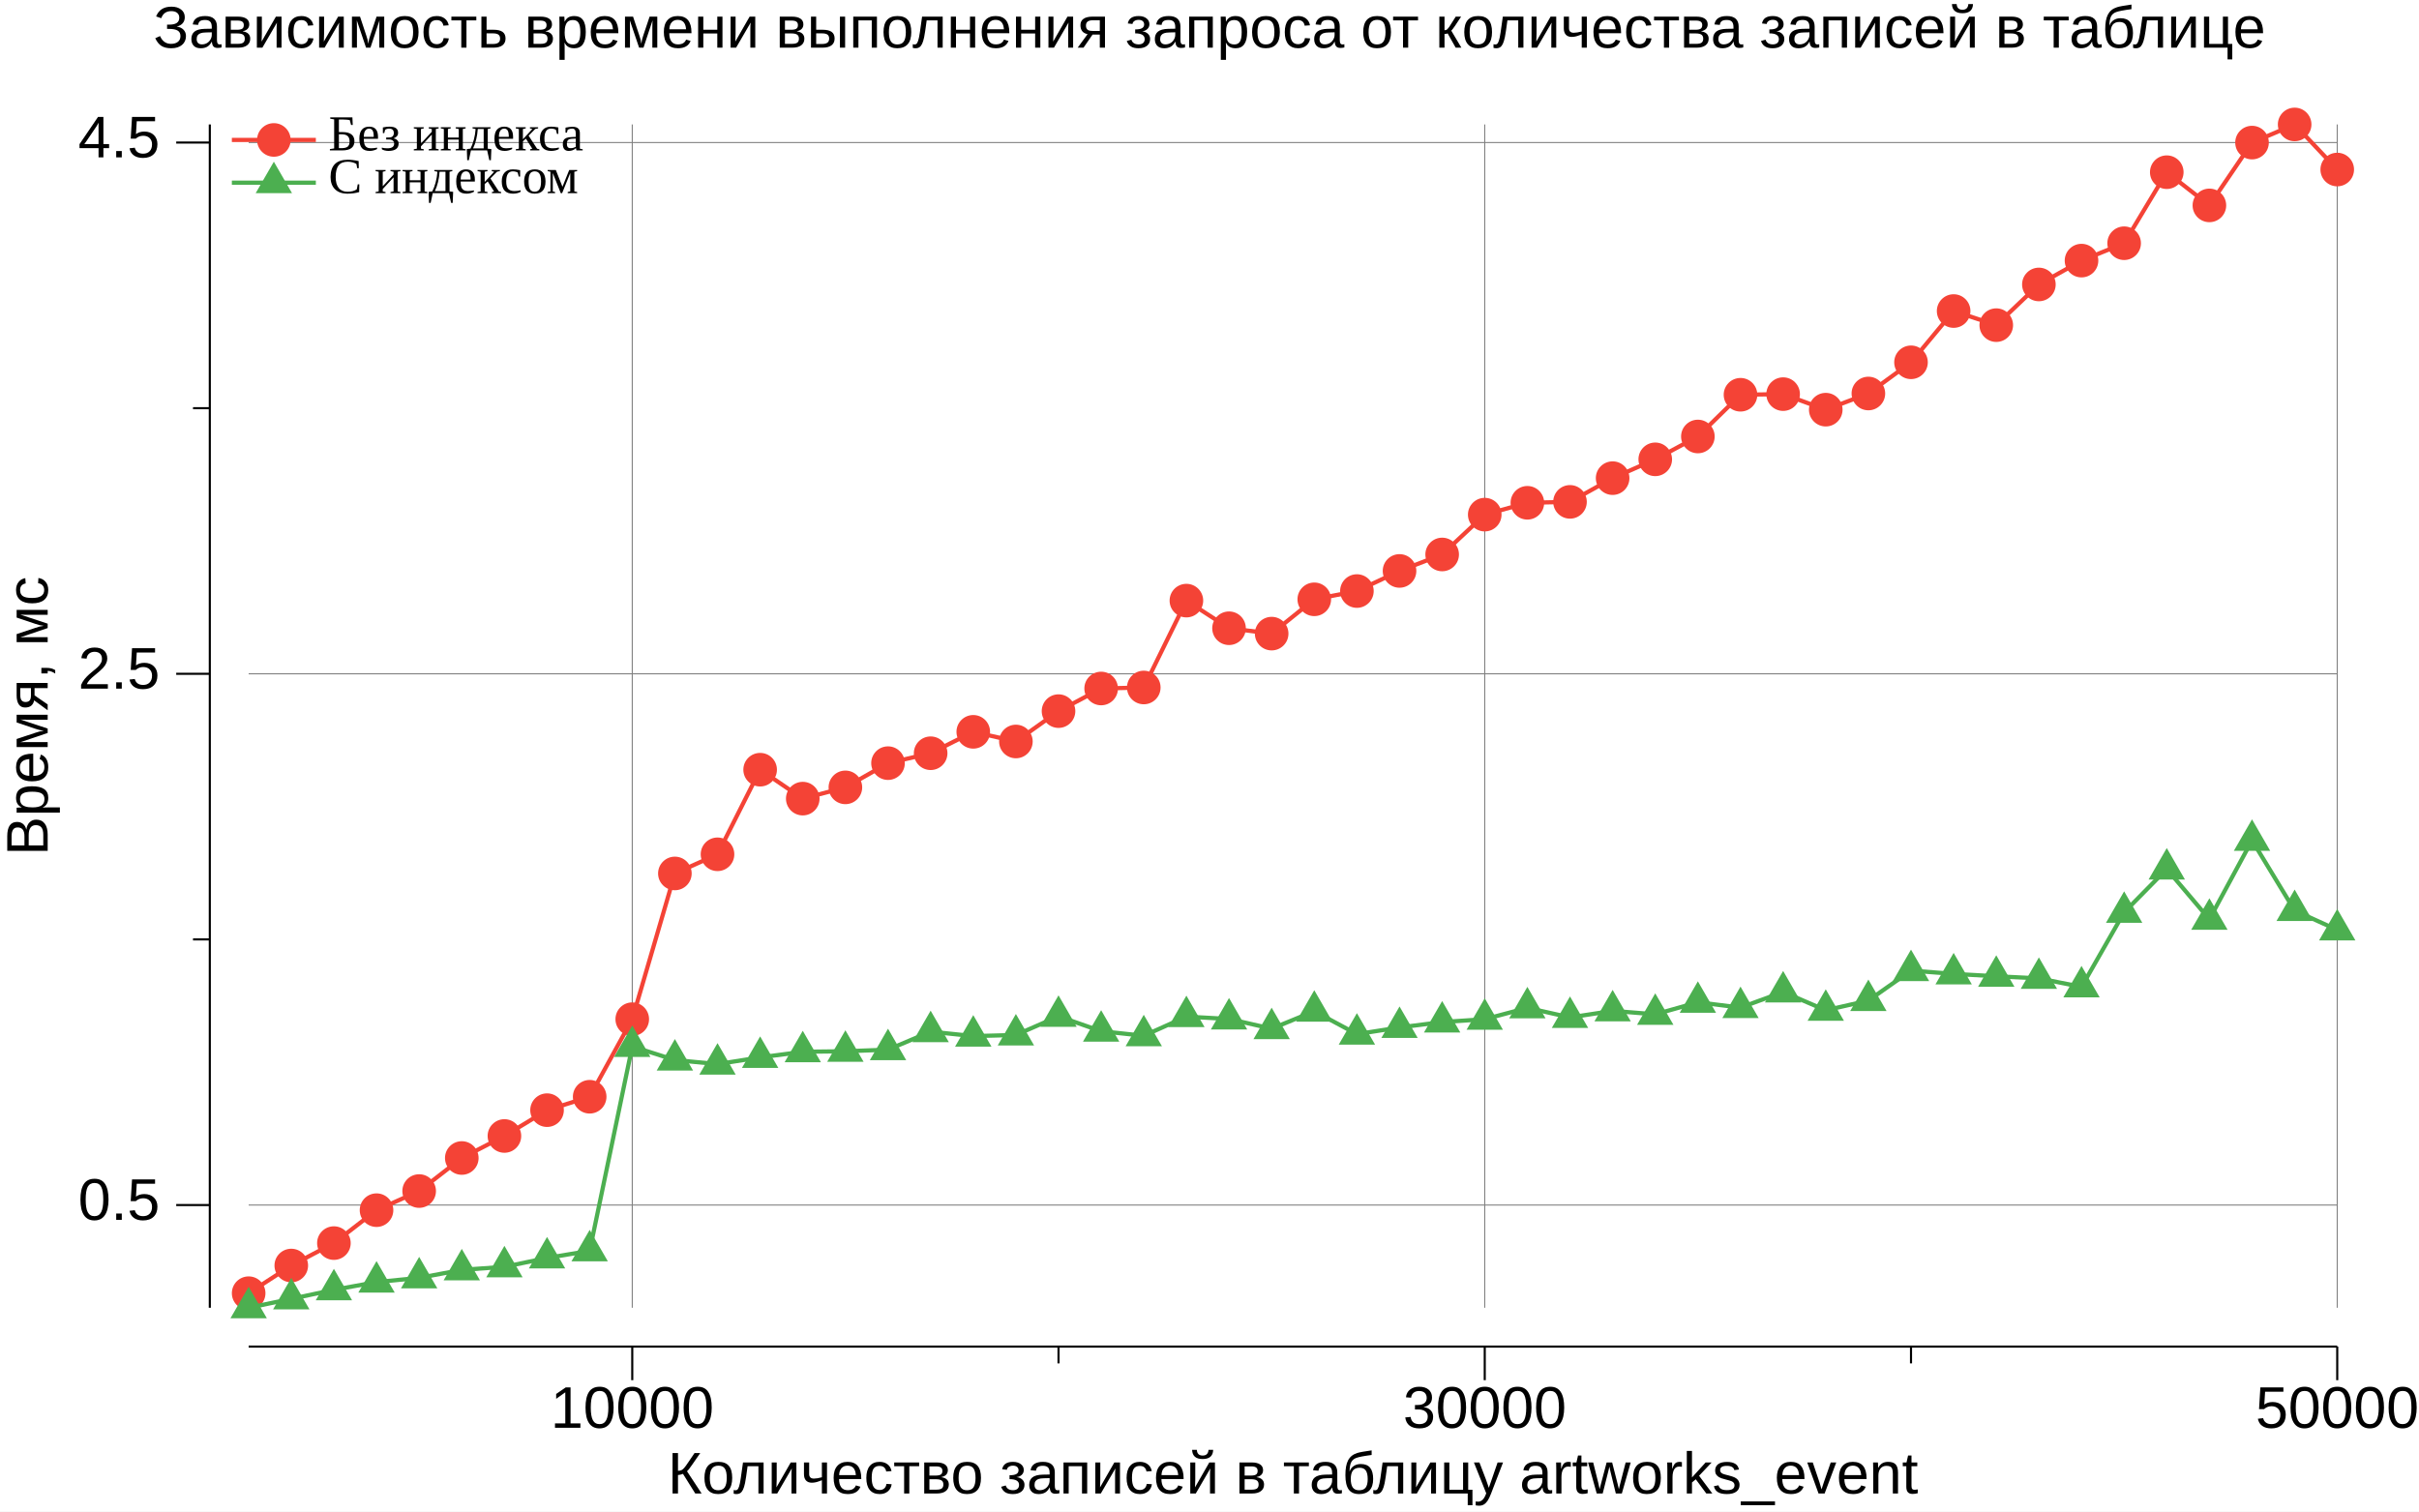
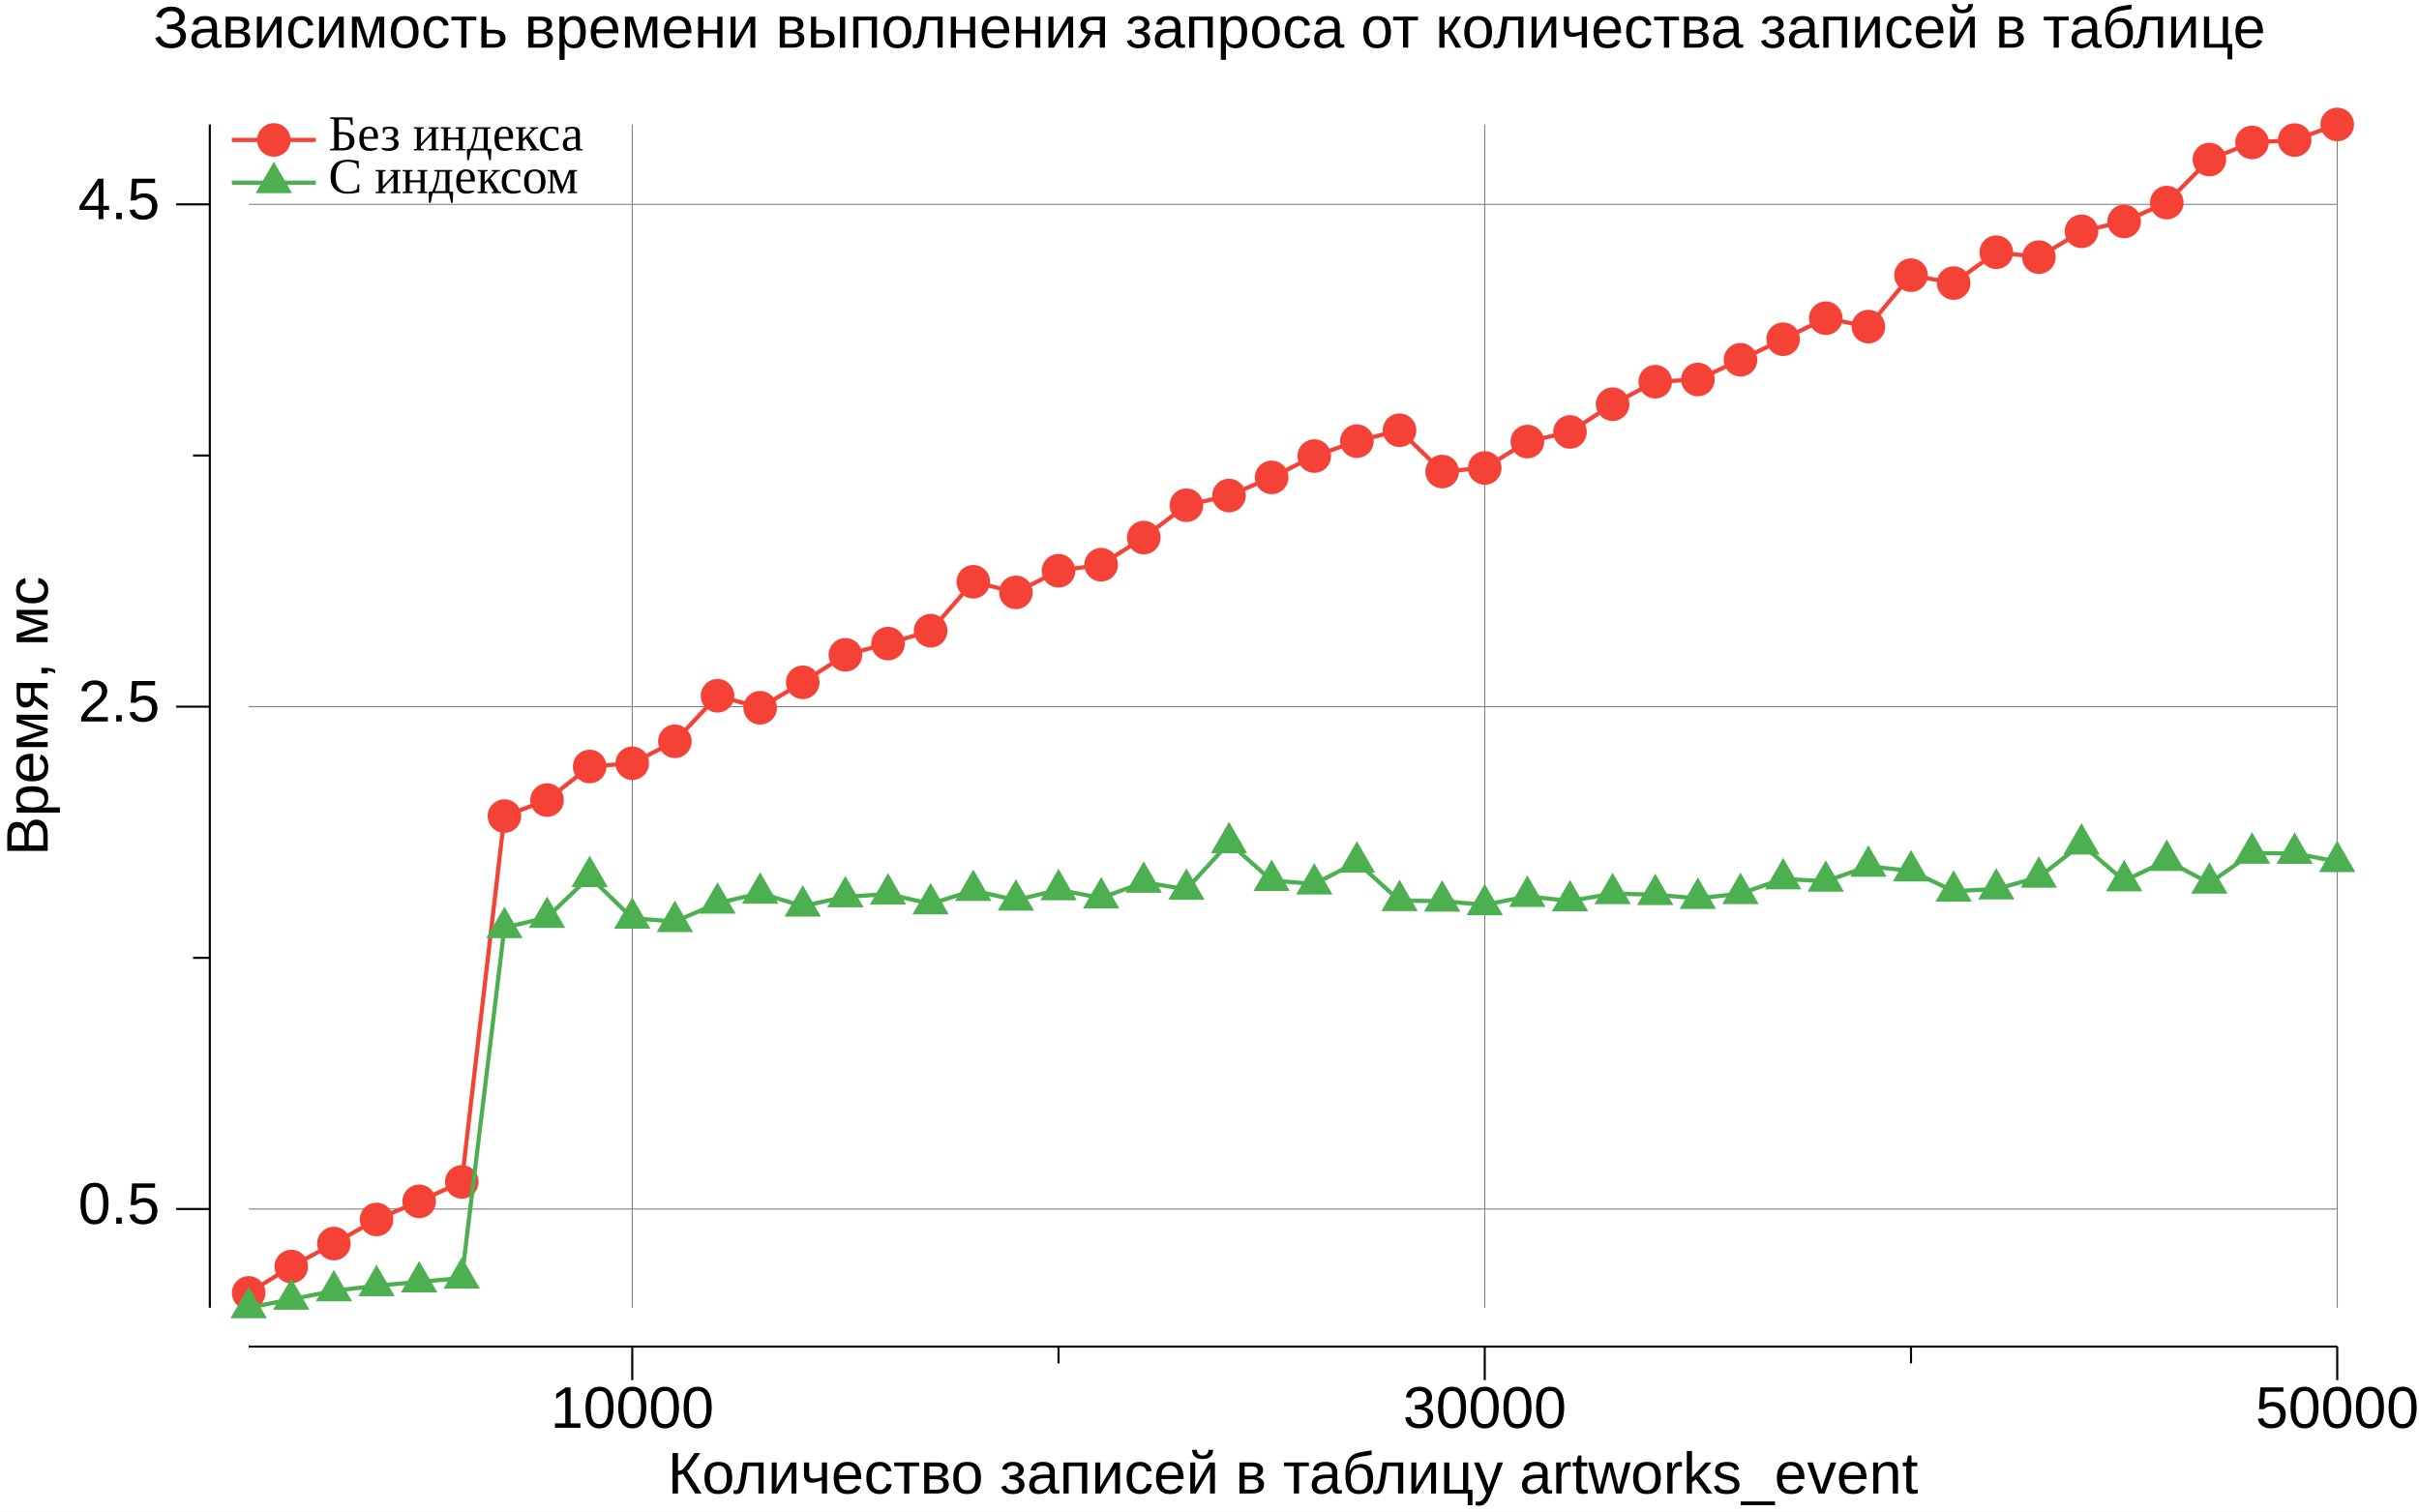
<svg xmlns="http://www.w3.org/2000/svg" width="576pt" height="360pt" viewBox="0 0 576 360">
  <g transform="scale(1, -1) translate(0, -360)">
    <path d="M0,0L576,0L576,360L0,360Z" style="fill:#FFFFFF" />
    <text x="36.516" y="-348.65" transform="scale(1, -1)" style="font-family:Liberation Sans;font-variant:normal;font-weight:normal;font-style:normal;font-size:14px">Зависимость времени выполнения запроса от количества записей в таблице</text>
    <text x="158.99" y="-4.293" transform="scale(1, -1)" style="font-family:Liberation Sans;font-variant:normal;font-weight:normal;font-style:normal;font-size:14px">Количество записей в таблицу artworks_event</text>
    <text x="131.09" y="-19.934" transform="scale(1, -1)" style="font-family:Liberation Sans;font-variant:normal;font-weight:normal;font-style:normal;font-size:14px">10000</text>
    <text x="334.08" y="-19.934" transform="scale(1, -1)" style="font-family:Liberation Sans;font-variant:normal;font-weight:normal;font-style:normal;font-size:14px">30000</text>
    <text x="537.07" y="-19.934" transform="scale(1, -1)" style="font-family:Liberation Sans;font-variant:normal;font-weight:normal;font-style:normal;font-size:14px">50000</text>
    <path d="M150.55,31.281L150.55,39.281" style="fill:none;stroke:#000000;stroke-width:0.5" />
    <path d="M353.54,31.281L353.54,39.281" style="fill:none;stroke:#000000;stroke-width:0.5" />
    <path d="M556.53,31.281L556.53,39.281" style="fill:none;stroke:#000000;stroke-width:0.5" />
    <path d="M252.05,35.281L252.05,39.281" style="fill:none;stroke:#000000;stroke-width:0.5" />
    <path d="M455.04,35.281L455.04,39.281" style="fill:none;stroke:#000000;stroke-width:0.5" />
    <path d="M59.209,39.281L556.53,39.281" style="fill:none;stroke:#000000;stroke-width:0.5" />
    <g transform="rotate(90)">
      <text x="156.19" y="11.348" transform="scale(1, -1)" style="font-family:Liberation Sans;font-variant:normal;font-weight:normal;font-style:normal;font-size:14px">Время, мс</text>
    </g>
-     <text x="18.607" y="-69.465" transform="scale(1, -1)" style="font-family:Liberation Sans;font-variant:normal;font-weight:normal;font-style:normal;font-size:14px">0.5</text>
-     <text x="18.607" y="-195.99" transform="scale(1, -1)" style="font-family:Liberation Sans;font-variant:normal;font-weight:normal;font-style:normal;font-size:14px">2.5</text>
-     <text x="18.607" y="-322.52" transform="scale(1, -1)" style="font-family:Liberation Sans;font-variant:normal;font-weight:normal;font-style:normal;font-size:14px">4.5</text>
-     <path d="M41.959,72.992L49.959,72.992" style="fill:none;stroke:#000000;stroke-width:0.5" />
-     <path d="M41.959,199.52L49.959,199.52" style="fill:none;stroke:#000000;stroke-width:0.5" />
-     <path d="M41.959,326.05L49.959,326.05" style="fill:none;stroke:#000000;stroke-width:0.5" />
-     <path d="M45.959,136.26L49.959,136.26" style="fill:none;stroke:#000000;stroke-width:0.5" />
-     <path d="M45.959,262.78L49.959,262.78" style="fill:none;stroke:#000000;stroke-width:0.5" />
+     <text x="18.607" y="-68.525" transform="scale(1, -1)" style="font-family:Liberation Sans;font-variant:normal;font-weight:normal;font-style:normal;font-size:14px">0.5</text>
+     <text x="18.607" y="-188.17" transform="scale(1, -1)" style="font-family:Liberation Sans;font-variant:normal;font-weight:normal;font-style:normal;font-size:14px">2.5</text>
+     <text x="18.607" y="-307.81" transform="scale(1, -1)" style="font-family:Liberation Sans;font-variant:normal;font-weight:normal;font-style:normal;font-size:14px">4.5</text>
+     <path d="M41.959,72.053L49.959,72.053" style="fill:none;stroke:#000000;stroke-width:0.5" />
+     <path d="M41.959,191.69L49.959,191.69" style="fill:none;stroke:#000000;stroke-width:0.5" />
+     <path d="M41.959,311.33L49.959,311.33" style="fill:none;stroke:#000000;stroke-width:0.5" />
+     <path d="M45.959,131.87L49.959,131.87" style="fill:none;stroke:#000000;stroke-width:0.5" />
+     <path d="M45.959,251.51L49.959,251.51" style="fill:none;stroke:#000000;stroke-width:0.5" />
    <path d="M49.959,48.531L49.959,330.36" style="fill:none;stroke:#000000;stroke-width:0.5" />
    <path d="M150.55,48.531L150.55,330.36" style="fill:none;stroke:#808080;stroke-width:0.25" />
    <path d="M353.54,48.531L353.54,330.36" style="fill:none;stroke:#808080;stroke-width:0.25" />
    <path d="M556.53,48.531L556.53,330.36" style="fill:none;stroke:#808080;stroke-width:0.25" />
-     <path d="M59.209,72.992L556.53,72.992" style="fill:none;stroke:#808080;stroke-width:0.25" />
-     <path d="M59.209,199.52L556.53,199.52" style="fill:none;stroke:#808080;stroke-width:0.25" />
-     <path d="M59.209,326.05L556.53,326.05" style="fill:none;stroke:#808080;stroke-width:0.25" />
-     <path d="M59.209,52.001L69.358,58.587L79.508,63.93L89.657,71.773L99.807,76.326L109.96,84.196L120.11,89.442L130.26,95.591L140.41,98.785L150.55,117.26L160.7,151.97L170.85,156.53L181,176.68L191.15,169.79L201.3,172.47L211.45,178.24L221.6,180.6L231.75,185.7L241.9,183.4L252.05,190.63L262.2,196.02L272.35,196.26L282.5,216.95L292.65,210.37L302.8,209.09L312.95,217.26L323.1,219.23L333.25,224.02L343.4,227.94L353.54,237.43L363.69,240.25L373.84,240.47L383.99,246.12L394.14,250.6L404.29,256.04L414.44,265.98L424.59,266.13L434.74,262.43L444.89,266.28L455.04,273.71L465.19,285.92L475.34,282.56L485.49,292.25L495.64,297.93L505.79,302.07L515.94,318.99L526.09,311.08L536.24,326.04L546.39,330.36L556.53,319.62" style="fill:none;stroke:#F44336" />
-     <path d="M63.209,52.001A4,4 0 1 1 55.209,52.001A4,4 0 1 1 63.209,52.001Z" style="fill:#F44336" />
-     <path d="M73.358,58.587A4,4 0 1 1 65.358,58.587A4,4 0 1 1 73.358,58.587Z" style="fill:#F44336" />
-     <path d="M83.508,63.93A4,4 0 1 1 75.508,63.93A4,4 0 1 1 83.508,63.93Z" style="fill:#F44336" />
-     <path d="M93.657,71.773A4,4 0 1 1 85.657,71.773A4,4 0 1 1 93.657,71.773Z" style="fill:#F44336" />
-     <path d="M103.81,76.326A4,4 0 1 1 95.807,76.326A4,4 0 1 1 103.81,76.326Z" style="fill:#F44336" />
-     <path d="M113.96,84.196A4,4 0 1 1 105.96,84.196A4,4 0 1 1 113.96,84.196Z" style="fill:#F44336" />
-     <path d="M124.11,89.442A4,4 0 1 1 116.11,89.442A4,4 0 1 1 124.11,89.442Z" style="fill:#F44336" />
-     <path d="M134.26,95.591A4,4 0 1 1 126.26,95.591A4,4 0 1 1 134.26,95.591Z" style="fill:#F44336" />
-     <path d="M144.41,98.785A4,4 0 1 1 136.41,98.785A4,4 0 1 1 144.41,98.785Z" style="fill:#F44336" />
-     <path d="M154.55,117.26A4,4 0 1 1 146.55,117.26A4,4 0 1 1 154.55,117.26Z" style="fill:#F44336" />
-     <path d="M164.7,151.97A4,4 0 1 1 156.7,151.97A4,4 0 1 1 164.7,151.97Z" style="fill:#F44336" />
-     <path d="M174.85,156.53A4,4 0 1 1 166.85,156.53A4,4 0 1 1 174.85,156.53Z" style="fill:#F44336" />
-     <path d="M185,176.68A4,4 0 1 1 177,176.68A4,4 0 1 1 185,176.68Z" style="fill:#F44336" />
-     <path d="M195.15,169.79A4,4 0 1 1 187.15,169.79A4,4 0 1 1 195.15,169.79Z" style="fill:#F44336" />
-     <path d="M205.3,172.47A4,4 0 1 1 197.3,172.47A4,4 0 1 1 205.3,172.47Z" style="fill:#F44336" />
-     <path d="M215.45,178.24A4,4 0 1 1 207.45,178.24A4,4 0 1 1 215.45,178.24Z" style="fill:#F44336" />
-     <path d="M225.6,180.6A4,4 0 1 1 217.6,180.6A4,4 0 1 1 225.6,180.6Z" style="fill:#F44336" />
-     <path d="M235.75,185.7A4,4 0 1 1 227.75,185.7A4,4 0 1 1 235.75,185.7Z" style="fill:#F44336" />
-     <path d="M245.9,183.4A4,4 0 1 1 237.9,183.4A4,4 0 1 1 245.9,183.4Z" style="fill:#F44336" />
-     <path d="M256.05,190.63A4,4 0 1 1 248.05,190.63A4,4 0 1 1 256.05,190.63Z" style="fill:#F44336" />
-     <path d="M266.2,196.02A4,4 0 1 1 258.2,196.02A4,4 0 1 1 266.2,196.02Z" style="fill:#F44336" />
-     <path d="M276.35,196.26A4,4 0 1 1 268.35,196.26A4,4 0 1 1 276.35,196.26Z" style="fill:#F44336" />
-     <path d="M286.5,216.95A4,4 0 1 1 278.5,216.95A4,4 0 1 1 286.5,216.95Z" style="fill:#F44336" />
-     <path d="M296.65,210.37A4,4 0 1 1 288.65,210.37A4,4 0 1 1 296.65,210.37Z" style="fill:#F44336" />
-     <path d="M306.8,209.09A4,4 0 1 1 298.8,209.09A4,4 0 1 1 306.8,209.09Z" style="fill:#F44336" />
-     <path d="M316.95,217.26A4,4 0 1 1 308.95,217.26A4,4 0 1 1 316.95,217.26Z" style="fill:#F44336" />
-     <path d="M327.1,219.23A4,4 0 1 1 319.1,219.23A4,4 0 1 1 327.1,219.23Z" style="fill:#F44336" />
-     <path d="M337.25,224.02A4,4 0 1 1 329.25,224.02A4,4 0 1 1 337.25,224.02Z" style="fill:#F44336" />
-     <path d="M347.4,227.94A4,4 0 1 1 339.4,227.94A4,4 0 1 1 347.4,227.94Z" style="fill:#F44336" />
-     <path d="M357.54,237.43A4,4 0 1 1 349.54,237.43A4,4 0 1 1 357.54,237.43Z" style="fill:#F44336" />
-     <path d="M367.69,240.25A4,4 0 1 1 359.69,240.25A4,4 0 1 1 367.69,240.25Z" style="fill:#F44336" />
-     <path d="M377.84,240.47A4,4 0 1 1 369.84,240.47A4,4 0 1 1 377.84,240.47Z" style="fill:#F44336" />
-     <path d="M387.99,246.12A4,4 0 1 1 379.99,246.12A4,4 0 1 1 387.99,246.12Z" style="fill:#F44336" />
-     <path d="M398.14,250.6A4,4 0 1 1 390.14,250.6A4,4 0 1 1 398.14,250.6Z" style="fill:#F44336" />
-     <path d="M408.29,256.04A4,4 0 1 1 400.29,256.04A4,4 0 1 1 408.29,256.04Z" style="fill:#F44336" />
-     <path d="M418.44,265.98A4,4 0 1 1 410.44,265.98A4,4 0 1 1 418.44,265.98Z" style="fill:#F44336" />
-     <path d="M428.59,266.13A4,4 0 1 1 420.59,266.13A4,4 0 1 1 428.59,266.13Z" style="fill:#F44336" />
-     <path d="M438.74,262.43A4,4 0 1 1 430.74,262.43A4,4 0 1 1 438.74,262.43Z" style="fill:#F44336" />
-     <path d="M448.89,266.28A4,4 0 1 1 440.89,266.28A4,4 0 1 1 448.89,266.28Z" style="fill:#F44336" />
-     <path d="M459.04,273.71A4,4 0 1 1 451.04,273.71A4,4 0 1 1 459.04,273.71Z" style="fill:#F44336" />
-     <path d="M469.19,285.92A4,4 0 1 1 461.19,285.92A4,4 0 1 1 469.19,285.92Z" style="fill:#F44336" />
-     <path d="M479.34,282.56A4,4 0 1 1 471.34,282.56A4,4 0 1 1 479.34,282.56Z" style="fill:#F44336" />
-     <path d="M489.49,292.25A4,4 0 1 1 481.49,292.25A4,4 0 1 1 489.49,292.25Z" style="fill:#F44336" />
-     <path d="M499.64,297.93A4,4 0 1 1 491.64,297.93A4,4 0 1 1 499.64,297.93Z" style="fill:#F44336" />
-     <path d="M509.79,302.07A4,4 0 1 1 501.79,302.07A4,4 0 1 1 509.79,302.07Z" style="fill:#F44336" />
-     <path d="M519.94,318.99A4,4 0 1 1 511.94,318.99A4,4 0 1 1 519.94,318.99Z" style="fill:#F44336" />
-     <path d="M530.09,311.08A4,4 0 1 1 522.09,311.08A4,4 0 1 1 530.09,311.08Z" style="fill:#F44336" />
-     <path d="M540.24,326.04A4,4 0 1 1 532.24,326.04A4,4 0 1 1 540.24,326.04Z" style="fill:#F44336" />
-     <path d="M550.39,330.36A4,4 0 1 1 542.39,330.36A4,4 0 1 1 550.39,330.36Z" style="fill:#F44336" />
-     <path d="M560.53,319.62A4,4 0 1 1 552.53,319.62A4,4 0 1 1 560.53,319.62Z" style="fill:#F44336" />
-     <path d="M59.209,48.531L69.358,50.651L79.508,52.806L89.657,54.646L99.807,55.65L109.96,57.556L120.11,58.28L130.26,60.395L140.41,62.087L150.55,110.76L160.7,107.53L170.85,106.56L181,108.16L191.15,109.5L201.3,109.62L211.45,110L221.6,114.29L231.75,113.23L241.9,113.5L252.05,117.94L262.2,114.4L272.35,113.31L282.5,117.87L292.65,117.31L302.8,115L312.95,119.16L323.1,113.7L333.25,115.29L343.4,116.58L353.54,117.25L363.69,119.96L373.84,117.68L383.99,119.24L394.14,118.42L404.29,121.28L414.44,120.02L424.59,123.75L434.74,119.38L444.89,121.7L455.04,128.83L465.19,128.05L475.34,127.48L485.49,126.98L495.64,124.95L505.79,142.71L515.94,153.02L526.09,141.06L536.24,159.86L546.39,143.14L556.53,138.52" style="fill:none;stroke:#4CAF50" />
+     <path d="M59.209,72.053L556.53,72.053" style="fill:none;stroke:#808080;stroke-width:0.25" />
+     <path d="M59.209,191.69L556.53,191.69" style="fill:none;stroke:#808080;stroke-width:0.25" />
+     <path d="M59.209,311.33L556.53,311.33" style="fill:none;stroke:#808080;stroke-width:0.25" />
+     <path d="M59.209,52.071L69.358,58.346L79.508,63.82L89.657,69.56L99.807,73.87L109.96,78.504L120.11,165.63L130.26,169.45L140.41,177.44L150.55,178.21L160.7,183.44L170.85,194.29L181,191.43L191.15,197.49L201.3,204.04L211.45,206.71L221.6,209.78L231.75,221.44L241.9,218.91L252.05,224.06L262.2,225.5L272.35,231.97L282.5,239.67L292.65,241.98L302.8,246.3L312.95,251.38L323.1,254.93L333.25,257.53L343.4,247.69L353.54,248.54L363.69,254.83L373.84,257.12L383.99,263.73L394.14,269.09L404.29,269.61L414.44,274.31L424.59,279.21L434.74,284.21L444.89,282.21L455.04,294.46L465.19,292.58L475.34,299.93L485.49,298.76L495.64,304.91L505.79,307.26L515.94,311.75L526.09,322L536.24,326.07L546.39,326.64L556.53,330.36" style="fill:none;stroke:#F44336" />
+     <path d="M63.209,52.071A4,4 0 1 1 55.209,52.071A4,4 0 1 1 63.209,52.071Z" style="fill:#F44336" />
+     <path d="M73.358,58.346A4,4 0 1 1 65.358,58.346A4,4 0 1 1 73.358,58.346Z" style="fill:#F44336" />
+     <path d="M83.508,63.82A4,4 0 1 1 75.508,63.82A4,4 0 1 1 83.508,63.82Z" style="fill:#F44336" />
+     <path d="M93.657,69.56A4,4 0 1 1 85.657,69.56A4,4 0 1 1 93.657,69.56Z" style="fill:#F44336" />
+     <path d="M103.81,73.87A4,4 0 1 1 95.807,73.87A4,4 0 1 1 103.81,73.87Z" style="fill:#F44336" />
+     <path d="M113.96,78.504A4,4 0 1 1 105.96,78.504A4,4 0 1 1 113.96,78.504Z" style="fill:#F44336" />
+     <path d="M124.11,165.63A4,4 0 1 1 116.11,165.63A4,4 0 1 1 124.11,165.63Z" style="fill:#F44336" />
+     <path d="M134.26,169.45A4,4 0 1 1 126.26,169.45A4,4 0 1 1 134.26,169.45Z" style="fill:#F44336" />
+     <path d="M144.41,177.44A4,4 0 1 1 136.41,177.44A4,4 0 1 1 144.41,177.44Z" style="fill:#F44336" />
+     <path d="M154.55,178.21A4,4 0 1 1 146.55,178.21A4,4 0 1 1 154.55,178.21Z" style="fill:#F44336" />
+     <path d="M164.7,183.44A4,4 0 1 1 156.7,183.44A4,4 0 1 1 164.7,183.44Z" style="fill:#F44336" />
+     <path d="M174.85,194.29A4,4 0 1 1 166.85,194.29A4,4 0 1 1 174.85,194.29Z" style="fill:#F44336" />
+     <path d="M185,191.43A4,4 0 1 1 177,191.43A4,4 0 1 1 185,191.43Z" style="fill:#F44336" />
+     <path d="M195.15,197.49A4,4 0 1 1 187.15,197.49A4,4 0 1 1 195.15,197.49Z" style="fill:#F44336" />
+     <path d="M205.3,204.04A4,4 0 1 1 197.3,204.04A4,4 0 1 1 205.3,204.04Z" style="fill:#F44336" />
+     <path d="M215.45,206.71A4,4 0 1 1 207.45,206.71A4,4 0 1 1 215.45,206.71Z" style="fill:#F44336" />
+     <path d="M225.6,209.78A4,4 0 1 1 217.6,209.78A4,4 0 1 1 225.6,209.78Z" style="fill:#F44336" />
+     <path d="M235.75,221.44A4,4 0 1 1 227.75,221.44A4,4 0 1 1 235.75,221.44Z" style="fill:#F44336" />
+     <path d="M245.9,218.91A4,4 0 1 1 237.9,218.91A4,4 0 1 1 245.9,218.91Z" style="fill:#F44336" />
+     <path d="M256.05,224.06A4,4 0 1 1 248.05,224.06A4,4 0 1 1 256.05,224.06Z" style="fill:#F44336" />
+     <path d="M266.2,225.5A4,4 0 1 1 258.2,225.5A4,4 0 1 1 266.2,225.5Z" style="fill:#F44336" />
+     <path d="M276.35,231.97A4,4 0 1 1 268.35,231.97A4,4 0 1 1 276.35,231.97Z" style="fill:#F44336" />
+     <path d="M286.5,239.67A4,4 0 1 1 278.5,239.67A4,4 0 1 1 286.5,239.67Z" style="fill:#F44336" />
+     <path d="M296.65,241.98A4,4 0 1 1 288.65,241.98A4,4 0 1 1 296.65,241.98Z" style="fill:#F44336" />
+     <path d="M306.8,246.3A4,4 0 1 1 298.8,246.3A4,4 0 1 1 306.8,246.3Z" style="fill:#F44336" />
+     <path d="M316.95,251.38A4,4 0 1 1 308.95,251.38A4,4 0 1 1 316.95,251.38Z" style="fill:#F44336" />
+     <path d="M327.1,254.93A4,4 0 1 1 319.1,254.93A4,4 0 1 1 327.1,254.93Z" style="fill:#F44336" />
+     <path d="M337.25,257.53A4,4 0 1 1 329.25,257.53A4,4 0 1 1 337.25,257.53Z" style="fill:#F44336" />
+     <path d="M347.4,247.69A4,4 0 1 1 339.4,247.69A4,4 0 1 1 347.4,247.69Z" style="fill:#F44336" />
+     <path d="M357.54,248.54A4,4 0 1 1 349.54,248.54A4,4 0 1 1 357.54,248.54Z" style="fill:#F44336" />
+     <path d="M367.69,254.83A4,4 0 1 1 359.69,254.83A4,4 0 1 1 367.69,254.83Z" style="fill:#F44336" />
+     <path d="M377.84,257.12A4,4 0 1 1 369.84,257.12A4,4 0 1 1 377.84,257.12Z" style="fill:#F44336" />
+     <path d="M387.99,263.73A4,4 0 1 1 379.99,263.73A4,4 0 1 1 387.99,263.73Z" style="fill:#F44336" />
+     <path d="M398.14,269.09A4,4 0 1 1 390.14,269.09A4,4 0 1 1 398.14,269.09Z" style="fill:#F44336" />
+     <path d="M408.29,269.61A4,4 0 1 1 400.29,269.61A4,4 0 1 1 408.29,269.61Z" style="fill:#F44336" />
+     <path d="M418.44,274.31A4,4 0 1 1 410.44,274.31A4,4 0 1 1 418.44,274.31Z" style="fill:#F44336" />
+     <path d="M428.59,279.21A4,4 0 1 1 420.59,279.21A4,4 0 1 1 428.59,279.21Z" style="fill:#F44336" />
+     <path d="M438.74,284.21A4,4 0 1 1 430.74,284.21A4,4 0 1 1 438.74,284.21Z" style="fill:#F44336" />
+     <path d="M448.89,282.21A4,4 0 1 1 440.89,282.21A4,4 0 1 1 448.89,282.21Z" style="fill:#F44336" />
+     <path d="M459.04,294.46A4,4 0 1 1 451.04,294.46A4,4 0 1 1 459.04,294.46Z" style="fill:#F44336" />
+     <path d="M469.19,292.58A4,4 0 1 1 461.19,292.58A4,4 0 1 1 469.19,292.58Z" style="fill:#F44336" />
+     <path d="M479.34,299.93A4,4 0 1 1 471.34,299.93A4,4 0 1 1 479.34,299.93Z" style="fill:#F44336" />
+     <path d="M489.49,298.76A4,4 0 1 1 481.49,298.76A4,4 0 1 1 489.49,298.76Z" style="fill:#F44336" />
+     <path d="M499.64,304.91A4,4 0 1 1 491.64,304.91A4,4 0 1 1 499.64,304.91Z" style="fill:#F44336" />
+     <path d="M509.79,307.26A4,4 0 1 1 501.79,307.26A4,4 0 1 1 509.79,307.26Z" style="fill:#F44336" />
+     <path d="M519.94,311.75A4,4 0 1 1 511.94,311.75A4,4 0 1 1 519.94,311.75Z" style="fill:#F44336" />
+     <path d="M530.09,322A4,4 0 1 1 522.09,322A4,4 0 1 1 530.09,322Z" style="fill:#F44336" />
+     <path d="M540.24,326.07A4,4 0 1 1 532.24,326.07A4,4 0 1 1 540.24,326.07Z" style="fill:#F44336" />
+     <path d="M550.39,326.64A4,4 0 1 1 542.39,326.64A4,4 0 1 1 550.39,326.64Z" style="fill:#F44336" />
+     <path d="M560.53,330.36A4,4 0 1 1 552.53,330.36A4,4 0 1 1 560.53,330.36Z" style="fill:#F44336" />
+     <path d="M59.209,48.531L69.358,50.559L79.508,52.553L89.657,53.781L99.807,54.69L109.96,55.593L120.11,139.06L130.26,141.5L140.41,151.21L150.55,141.31L160.7,140.51L170.85,144.89L181,147.26L191.15,144.19L201.3,146.4L211.45,147.06L221.6,144.73L231.75,147.92L241.9,145.61L252.05,148.07L262.2,146.13L272.35,149.87L282.5,148.2L292.65,159.28L302.8,150.29L312.95,149.46L323.1,154.67L333.25,145.49L343.4,145.37L353.54,144.51L363.69,146.5L373.84,145.43L383.99,147.15L394.14,146.93L404.29,146.02L414.44,147.17L424.59,150.68L434.74,150.11L444.89,153.68L455.04,152.57L465.19,147.75L475.34,148.27L485.49,151.07L495.64,158.96L505.79,150.21L515.94,155.07L526.09,149.65L536.24,156.79L546.39,156.76L556.53,154.79" style="fill:none;stroke:#4CAF50" />
    <path d="M59.209,53.531L54.879,46.031L63.539,46.031Z" style="fill:#4CAF50" />
-     <path d="M69.358,55.651L65.028,48.151L73.689,48.151Z" style="fill:#4CAF50" />
-     <path d="M79.508,57.806L75.178,50.306L83.838,50.306Z" style="fill:#4CAF50" />
-     <path d="M89.657,59.646L85.327,52.146L93.988,52.146Z" style="fill:#4CAF50" />
-     <path d="M99.807,60.65L95.477,53.15L104.14,53.15Z" style="fill:#4CAF50" />
-     <path d="M109.96,62.556L105.63,55.056L114.29,55.056Z" style="fill:#4CAF50" />
-     <path d="M120.11,63.28L115.78,55.78L124.44,55.78Z" style="fill:#4CAF50" />
-     <path d="M130.26,65.395L125.93,57.895L134.59,57.895Z" style="fill:#4CAF50" />
-     <path d="M140.41,67.087L136.07,59.587L144.74,59.587Z" style="fill:#4CAF50" />
-     <path d="M150.55,115.76L146.22,108.26L154.88,108.26Z" style="fill:#4CAF50" />
-     <path d="M160.7,112.53L156.37,105.03L165.03,105.03Z" style="fill:#4CAF50" />
-     <path d="M170.85,111.56L166.52,104.06L175.18,104.06Z" style="fill:#4CAF50" />
-     <path d="M181,113.16L176.67,105.66L185.33,105.66Z" style="fill:#4CAF50" />
-     <path d="M191.15,114.5L186.82,107L195.48,107Z" style="fill:#4CAF50" />
-     <path d="M201.3,114.62L196.97,107.12L205.63,107.12Z" style="fill:#4CAF50" />
-     <path d="M211.45,115L207.12,107.5L215.78,107.5Z" style="fill:#4CAF50" />
-     <path d="M221.6,119.29L217.27,111.79L225.93,111.79Z" style="fill:#4CAF50" />
-     <path d="M231.75,118.23L227.42,110.73L236.08,110.73Z" style="fill:#4CAF50" />
-     <path d="M241.9,118.5L237.57,111L246.23,111Z" style="fill:#4CAF50" />
-     <path d="M252.05,122.94L247.72,115.44L256.38,115.44Z" style="fill:#4CAF50" />
-     <path d="M262.2,119.4L257.87,111.9L266.53,111.9Z" style="fill:#4CAF50" />
-     <path d="M272.35,118.31L268.02,110.81L276.68,110.81Z" style="fill:#4CAF50" />
-     <path d="M282.5,122.87L278.17,115.37L286.83,115.37Z" style="fill:#4CAF50" />
-     <path d="M292.65,122.31L288.32,114.81L296.98,114.81Z" style="fill:#4CAF50" />
-     <path d="M302.8,120L298.47,112.5L307.13,112.5Z" style="fill:#4CAF50" />
-     <path d="M312.95,124.16L308.62,116.66L317.28,116.66Z" style="fill:#4CAF50" />
-     <path d="M323.1,118.7L318.77,111.2L327.43,111.2Z" style="fill:#4CAF50" />
-     <path d="M333.25,120.29L328.92,112.79L337.58,112.79Z" style="fill:#4CAF50" />
-     <path d="M343.4,121.58L339.06,114.08L347.73,114.08Z" style="fill:#4CAF50" />
-     <path d="M353.54,122.25L349.21,114.75L357.87,114.75Z" style="fill:#4CAF50" />
-     <path d="M363.69,124.96L359.36,117.46L368.02,117.46Z" style="fill:#4CAF50" />
-     <path d="M373.84,122.68L369.51,115.18L378.17,115.18Z" style="fill:#4CAF50" />
-     <path d="M383.99,124.24L379.66,116.74L388.32,116.74Z" style="fill:#4CAF50" />
-     <path d="M394.14,123.42L389.81,115.92L398.47,115.92Z" style="fill:#4CAF50" />
-     <path d="M404.29,126.28L399.96,118.78L408.62,118.78Z" style="fill:#4CAF50" />
-     <path d="M414.44,125.02L410.11,117.52L418.77,117.52Z" style="fill:#4CAF50" />
-     <path d="M424.59,128.75L420.26,121.25L428.92,121.25Z" style="fill:#4CAF50" />
-     <path d="M434.74,124.38L430.41,116.88L439.07,116.88Z" style="fill:#4CAF50" />
-     <path d="M444.89,126.7L440.56,119.2L449.22,119.2Z" style="fill:#4CAF50" />
-     <path d="M455.04,133.83L450.71,126.33L459.37,126.33Z" style="fill:#4CAF50" />
-     <path d="M465.19,133.05L460.86,125.55L469.52,125.55Z" style="fill:#4CAF50" />
-     <path d="M475.34,132.48L471.01,124.98L479.67,124.98Z" style="fill:#4CAF50" />
-     <path d="M485.49,131.98L481.16,124.48L489.82,124.48Z" style="fill:#4CAF50" />
-     <path d="M495.64,129.95L491.31,122.45L499.97,122.45Z" style="fill:#4CAF50" />
-     <path d="M505.79,147.71L501.46,140.21L510.12,140.21Z" style="fill:#4CAF50" />
-     <path d="M515.94,158.02L511.61,150.52L520.27,150.52Z" style="fill:#4CAF50" />
-     <path d="M526.09,146.06L521.76,138.56L530.42,138.56Z" style="fill:#4CAF50" />
-     <path d="M536.24,164.86L531.91,157.36L540.57,157.36Z" style="fill:#4CAF50" />
-     <path d="M546.39,148.14L542.06,140.64L550.72,140.64Z" style="fill:#4CAF50" />
-     <path d="M556.53,143.52L552.2,136.02L560.86,136.02Z" style="fill:#4CAF50" />
+     <path d="M69.358,55.559L65.028,48.059L73.689,48.059Z" style="fill:#4CAF50" />
+     <path d="M79.508,57.553L75.178,50.053L83.838,50.053Z" style="fill:#4CAF50" />
+     <path d="M89.657,58.781L85.327,51.281L93.988,51.281Z" style="fill:#4CAF50" />
+     <path d="M99.807,59.69L95.477,52.19L104.14,52.19Z" style="fill:#4CAF50" />
+     <path d="M109.96,60.593L105.63,53.093L114.29,53.093Z" style="fill:#4CAF50" />
+     <path d="M120.11,144.06L115.78,136.56L124.44,136.56Z" style="fill:#4CAF50" />
+     <path d="M130.26,146.5L125.93,139L134.59,139Z" style="fill:#4CAF50" />
+     <path d="M140.41,156.21L136.07,148.71L144.74,148.71Z" style="fill:#4CAF50" />
+     <path d="M150.55,146.31L146.22,138.81L154.88,138.81Z" style="fill:#4CAF50" />
+     <path d="M160.7,145.51L156.37,138.01L165.03,138.01Z" style="fill:#4CAF50" />
+     <path d="M170.85,149.89L166.52,142.39L175.18,142.39Z" style="fill:#4CAF50" />
+     <path d="M181,152.26L176.67,144.76L185.33,144.76Z" style="fill:#4CAF50" />
+     <path d="M191.15,149.19L186.82,141.69L195.48,141.69Z" style="fill:#4CAF50" />
+     <path d="M201.3,151.4L196.97,143.9L205.63,143.9Z" style="fill:#4CAF50" />
+     <path d="M211.45,152.06L207.12,144.56L215.78,144.56Z" style="fill:#4CAF50" />
+     <path d="M221.6,149.73L217.27,142.23L225.93,142.23Z" style="fill:#4CAF50" />
+     <path d="M231.75,152.92L227.42,145.42L236.08,145.42Z" style="fill:#4CAF50" />
+     <path d="M241.9,150.61L237.57,143.11L246.23,143.11Z" style="fill:#4CAF50" />
+     <path d="M252.05,153.07L247.72,145.57L256.38,145.57Z" style="fill:#4CAF50" />
+     <path d="M262.2,151.13L257.87,143.63L266.53,143.63Z" style="fill:#4CAF50" />
+     <path d="M272.35,154.87L268.02,147.37L276.68,147.37Z" style="fill:#4CAF50" />
+     <path d="M282.5,153.2L278.17,145.7L286.83,145.7Z" style="fill:#4CAF50" />
+     <path d="M292.65,164.28L288.32,156.78L296.98,156.78Z" style="fill:#4CAF50" />
+     <path d="M302.8,155.29L298.47,147.79L307.13,147.79Z" style="fill:#4CAF50" />
+     <path d="M312.95,154.46L308.62,146.96L317.28,146.96Z" style="fill:#4CAF50" />
+     <path d="M323.1,159.67L318.77,152.17L327.43,152.17Z" style="fill:#4CAF50" />
+     <path d="M333.25,150.49L328.92,142.99L337.58,142.99Z" style="fill:#4CAF50" />
+     <path d="M343.4,150.37L339.06,142.87L347.73,142.87Z" style="fill:#4CAF50" />
+     <path d="M353.54,149.51L349.21,142.01L357.87,142.01Z" style="fill:#4CAF50" />
+     <path d="M363.69,151.5L359.36,144L368.02,144Z" style="fill:#4CAF50" />
+     <path d="M373.84,150.43L369.51,142.93L378.17,142.93Z" style="fill:#4CAF50" />
+     <path d="M383.99,152.15L379.66,144.65L388.32,144.65Z" style="fill:#4CAF50" />
+     <path d="M394.14,151.93L389.81,144.43L398.47,144.43Z" style="fill:#4CAF50" />
+     <path d="M404.29,151.02L399.96,143.52L408.62,143.52Z" style="fill:#4CAF50" />
+     <path d="M414.44,152.17L410.11,144.67L418.77,144.67Z" style="fill:#4CAF50" />
+     <path d="M424.59,155.68L420.26,148.18L428.92,148.18Z" style="fill:#4CAF50" />
+     <path d="M434.74,155.11L430.41,147.61L439.07,147.61Z" style="fill:#4CAF50" />
+     <path d="M444.89,158.68L440.56,151.18L449.22,151.18Z" style="fill:#4CAF50" />
+     <path d="M455.04,157.57L450.71,150.07L459.37,150.07Z" style="fill:#4CAF50" />
+     <path d="M465.19,152.75L460.86,145.25L469.52,145.25Z" style="fill:#4CAF50" />
+     <path d="M475.34,153.27L471.01,145.77L479.67,145.77Z" style="fill:#4CAF50" />
+     <path d="M485.49,156.07L481.16,148.57L489.82,148.57Z" style="fill:#4CAF50" />
+     <path d="M495.64,163.96L491.31,156.46L499.97,156.46Z" style="fill:#4CAF50" />
+     <path d="M505.79,155.21L501.46,147.71L510.12,147.71Z" style="fill:#4CAF50" />
+     <path d="M515.94,160.07L511.61,152.57L520.27,152.57Z" style="fill:#4CAF50" />
+     <path d="M526.09,154.65L521.76,147.15L530.42,147.15Z" style="fill:#4CAF50" />
+     <path d="M536.24,161.79L531.91,154.29L540.57,154.29Z" style="fill:#4CAF50" />
+     <path d="M546.39,161.76L542.06,154.26L550.72,154.26Z" style="fill:#4CAF50" />
+     <path d="M556.53,159.79L552.2,152.29L560.86,152.29Z" style="fill:#4CAF50" />
    <path d="M55.209,326.67L75.209,326.67" style="fill:none;stroke:#F44336" />
    <path d="M69.209,326.67A4,4 0 1 1 61.209,326.67A4,4 0 1 1 69.209,326.67Z" style="fill:#F44336" />
    <text x="78.209" y="-324.18" transform="scale(1, -1)" style="font-family:Liberation Serif;font-variant:normal;font-weight:normal;font-style:normal;font-size:12px">Без индекса</text>
    <path d="M55.209,316.49L75.209,316.49" style="fill:none;stroke:#4CAF50" />
    <path d="M65.209,321.49L60.879,313.99L69.539,313.99Z" style="fill:#4CAF50" />
    <text x="78.209" y="-314" transform="scale(1, -1)" style="font-family:Liberation Serif;font-variant:normal;font-weight:normal;font-style:normal;font-size:12px">С индексом</text>
  </g>
</svg>
